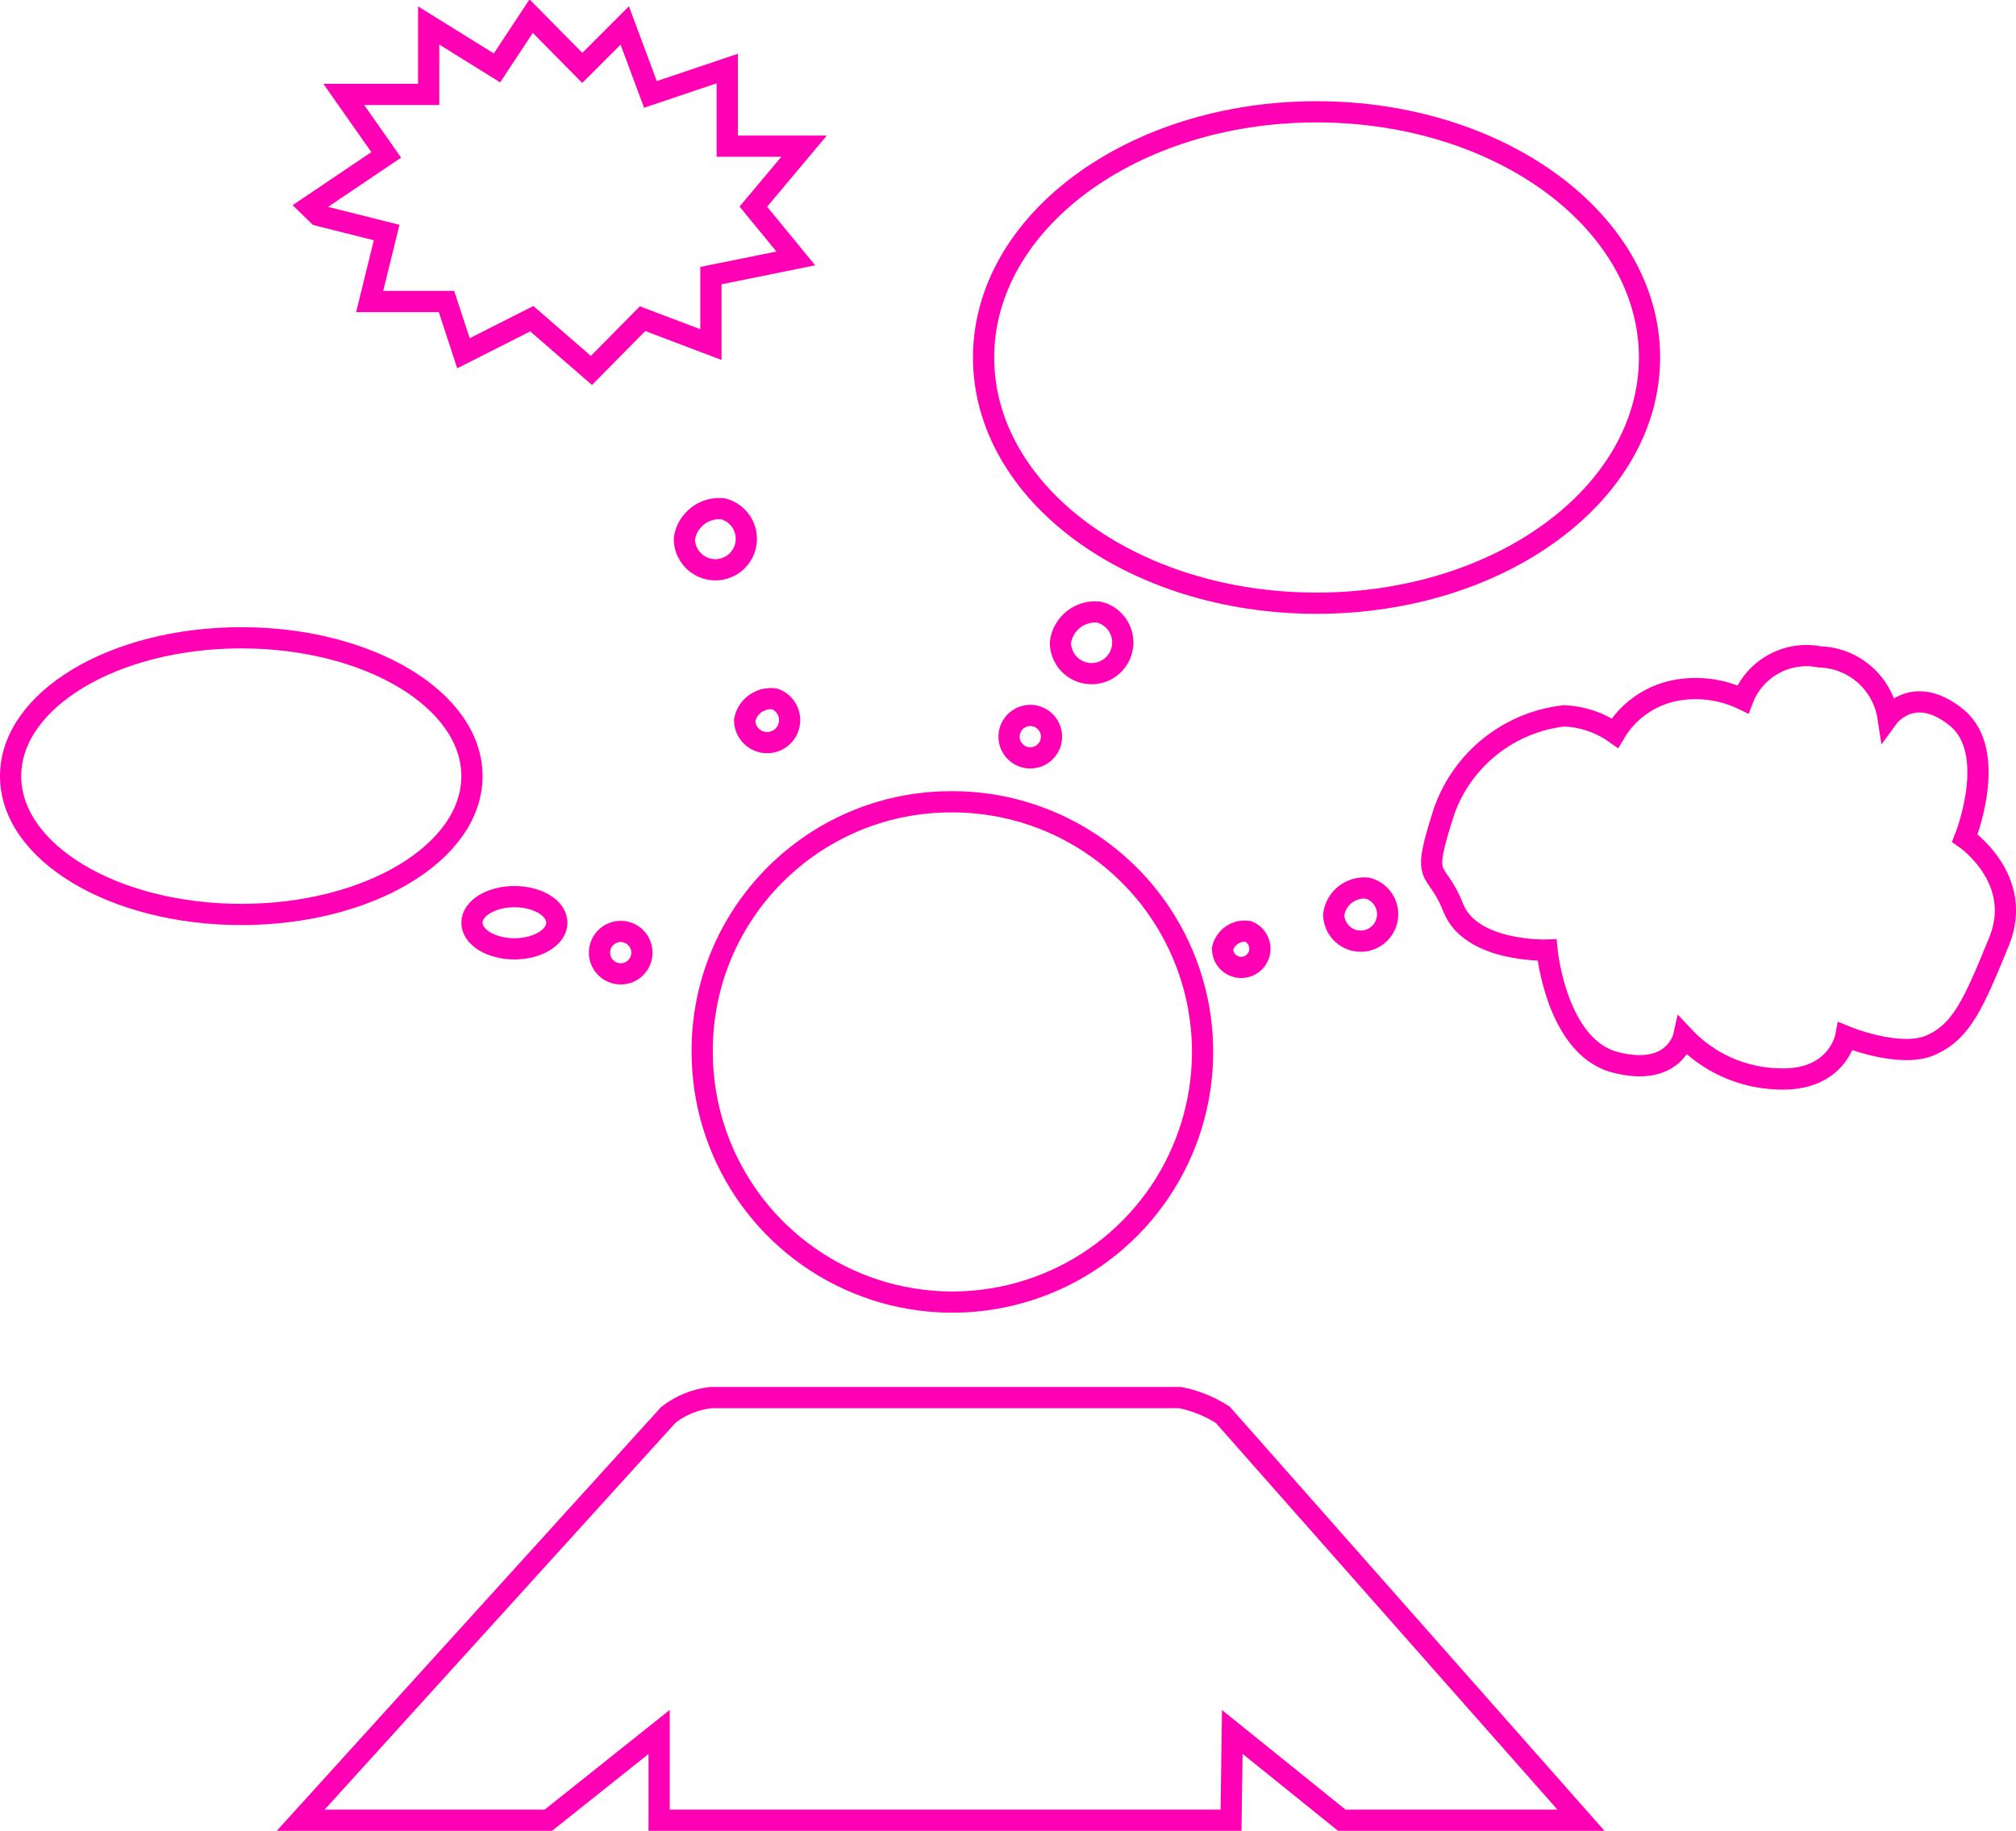
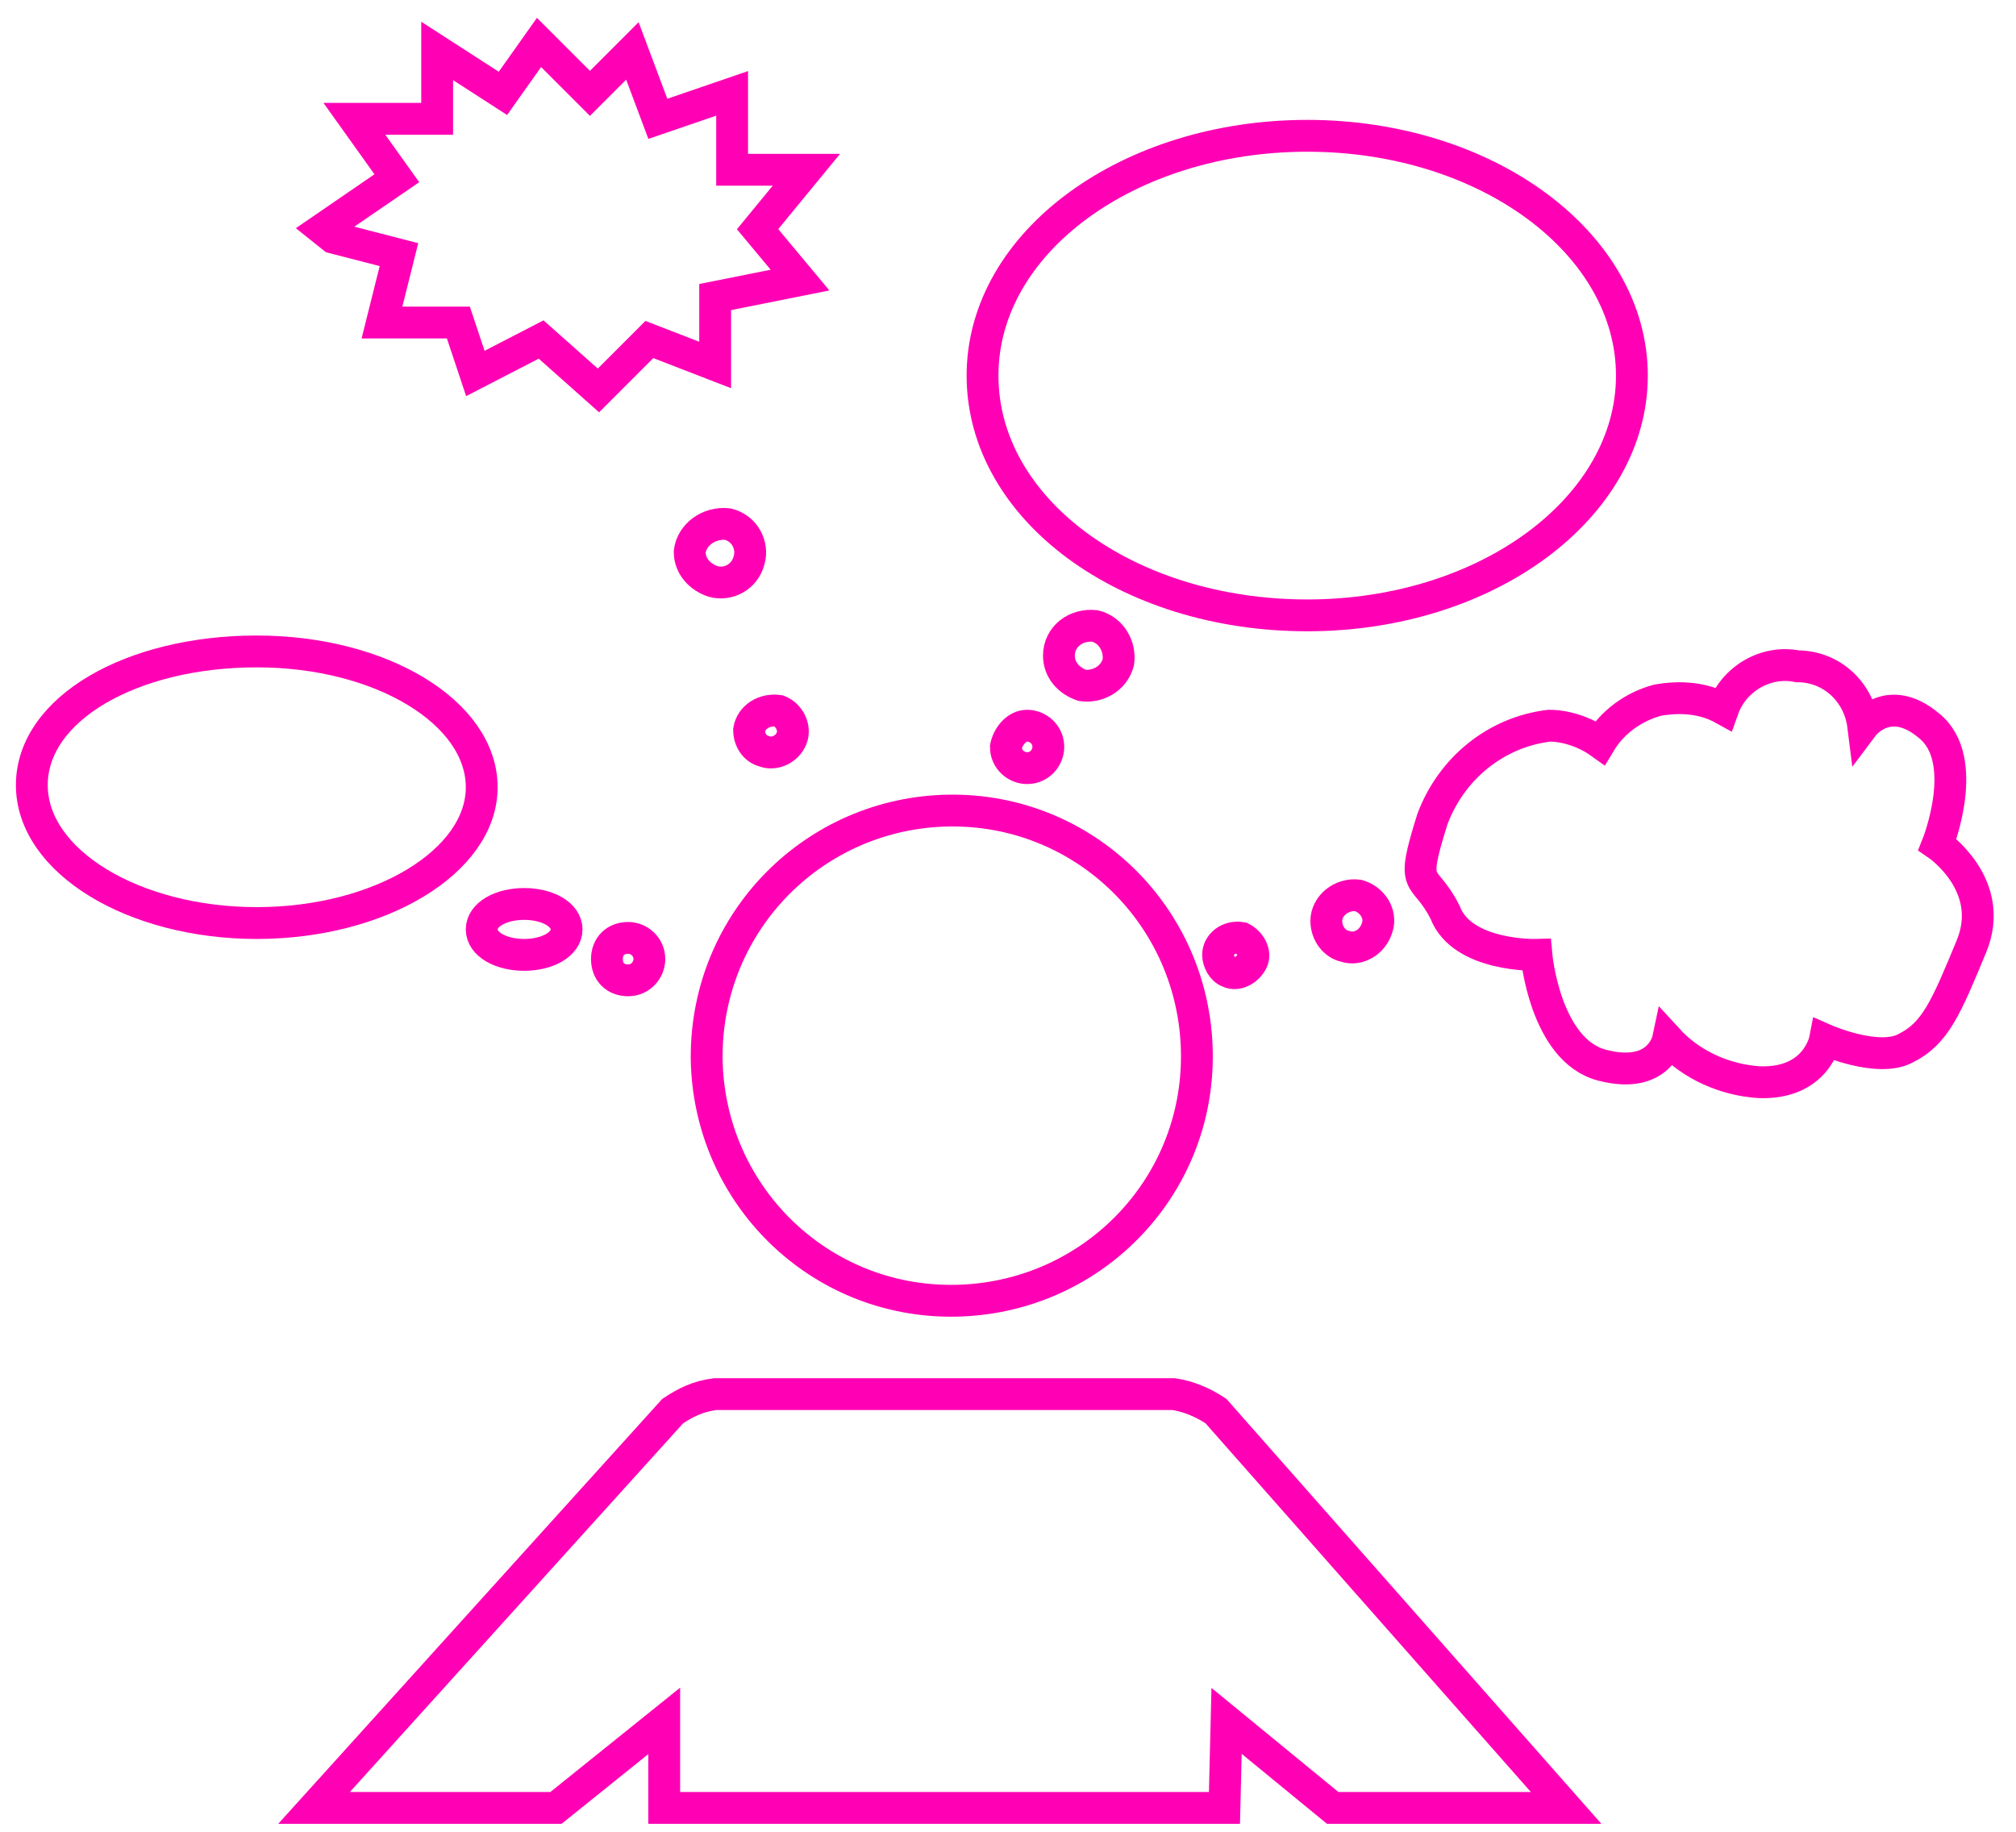
- <svg xmlns="http://www.w3.org/2000/svg" id="Ebene_1" data-name="Ebene 1" viewBox="0 0 95 86.29">
-   <defs>
-     <style>.cls-1{fill:none;stroke:#ff00b4;stroke-miterlimit:10;fill-rule:evenodd;}</style>
-   </defs>
-   <path class="cls-1" d="M437.94,295.07a1.27,1.27,0,1,1-1.59,1.23A1.45,1.45,0,0,1,437.94,295.07Z" transform="translate(-373.5 -253.21)" />
-   <path class="cls-1" d="M432.32,297.11a0.88,0.88,0,1,1-1.21.81A1.07,1.07,0,0,1,432.32,297.11Z" transform="translate(-373.5 -253.21)" />
-   <path class="cls-1" d="M422.05,286.93a1,1,0,1,1-1,1A1,1,0,0,1,422.05,286.93Z" transform="translate(-373.5 -253.21)" />
-   <path class="cls-1" d="M425.28,282.06a1.47,1.47,0,1,1-1.81,1.43A1.65,1.65,0,0,1,425.28,282.06Z" transform="translate(-373.5 -253.21)" />
-   <path class="cls-1" d="M410,286.15a1.06,1.06,0,1,1-1.41,1A1.26,1.26,0,0,1,410,286.15Z" transform="translate(-373.5 -253.21)" />
-   <path class="cls-1" d="M407.57,277.19a1.46,1.46,0,1,1-1.82,1.41A1.66,1.66,0,0,1,407.57,277.19Z" transform="translate(-373.5 -253.21)" />
-   <path class="cls-1" d="M402.75,297.11a1,1,0,1,1-1,1A1,1,0,0,1,402.75,297.11Z" transform="translate(-373.5 -253.21)" />
-   <path class="cls-1" d="M397.74,295.47c1.11,0,2,.55,2,1.23s-0.9,1.23-2,1.23-2-.55-2-1.23S396.64,295.47,397.74,295.47Z" transform="translate(-373.5 -253.21)" />
-   <path class="cls-1" d="M441.56,291.42a6.81,6.81,0,0,1,5.63-4.47,4.47,4.47,0,0,1,2.41.81,4.26,4.26,0,0,1,2.81-2,5.15,5.15,0,0,1,3.22.41,3.21,3.21,0,0,1,3.62-2,3.36,3.36,0,0,1,3.22,2.85s1.19-1.64,3.22,0,0.4,5.69.4,5.69,2.82,1.92,1.61,4.88-1.77,4.24-3.22,4.88-4-.41-4-0.41-0.39,2.14-3.22,2a6.35,6.35,0,0,1-4.42-2s-0.43,1.94-3.22,1.22-3.22-5.29-3.22-5.29-3.59.12-4.42-2S440.4,295,441.56,291.42Z" transform="translate(-373.5 -253.21)" />
-   <path class="cls-1" d="M388.08,262.95l3.62-2.44-2-2.85h4v-3.25l3.22,2,1.61-2.44,2.41,2.44,2-2,1.21,3.25,3.62-1.22v3.66h3.62L409,262.95l2,2.44-4,.81v3.25l-3.22-1.22-2.41,2.44-2.81-2.44-3.22,1.63-0.8-2.44h-3.62l0.8-3.25-3.22-.81Z" transform="translate(-373.5 -253.21)" />
-   <path class="cls-1" d="M435.54,258.48c8.67,0,15.69,5.19,15.69,11.58s-7,11.58-15.69,11.58-15.69-5.19-15.69-11.58S426.87,258.48,435.54,258.48Z" transform="translate(-373.5 -253.21)" />
-   <path class="cls-1" d="M384.87,283.27c6,0,10.87,2.92,10.87,6.52s-4.87,6.52-10.87,6.52S374,293.39,374,289.79,378.87,283.27,384.87,283.27Z" transform="translate(-373.5 -253.21)" />
-   <path class="cls-1" d="M387.67,339L405,319.89a4,4,0,0,1,2-.81h22.12a5.9,5.9,0,0,1,2,.81L448,339H436.73l-5.16-4.16L431.51,339H404.56v-4.16L399.34,339H387.67Z" transform="translate(-373.5 -253.21)" />
-   <path class="cls-1" d="M418.25,291a11.79,11.79,0,1,1-11.66,11.79A11.73,11.73,0,0,1,418.25,291Z" transform="translate(-373.5 -253.21)" />
+ <svg xmlns="http://www.w3.org/2000/svg" version="1.1" id="Ebene_1" x="0px" y="0px" viewBox="0 0 95 86.3" style="enable-background:new 0 0 95 86.3;" xml:space="preserve">
+   <style type="text/css">
+ 	.st0{fill:none;stroke:#FF00B4;stroke-width:1.5;stroke-miterlimit:10;}
+ </style>
+   <path class="st0" d="M64,42.2c0.7,0.2,1.1,0.9,0.9,1.5c-0.2,0.7-0.9,1.1-1.5,0.9c-0.5-0.1-0.9-0.6-0.9-1.2  C62.5,42.7,63.2,42.1,64,42.2z" />
+   <path class="st0" d="M58.5,44.2c0.4,0.2,0.7,0.7,0.5,1.1c-0.2,0.4-0.7,0.7-1.1,0.5c-0.3-0.1-0.5-0.5-0.5-0.8  C57.4,44.5,57.9,44.1,58.5,44.2z" />
+   <path class="st0" d="M48.4,34.2c0.5,0,1,0.4,1,1c0,0.5-0.4,1-1,1c-0.5,0-1-0.4-1-1C47.5,34.7,47.9,34.2,48.4,34.2z" />
+   <path class="st0" d="M51.6,29.5c0.8,0.2,1.2,1,1.1,1.7c-0.2,0.8-1,1.2-1.7,1.1c-0.6-0.2-1.1-0.7-1.1-1.4  C49.9,30,50.7,29.4,51.6,29.5z" />
+   <path class="st0" d="M36.7,33.5c0.5,0.2,0.8,0.8,0.6,1.3c-0.2,0.5-0.8,0.8-1.3,0.6c-0.4-0.1-0.7-0.5-0.7-1  C35.4,33.8,36,33.4,36.7,33.5z" />
+   <path class="st0" d="M34.3,24.7c0.8,0.2,1.2,1,1,1.7c-0.2,0.8-1,1.2-1.7,1c-0.6-0.2-1.1-0.7-1.1-1.4C32.6,25.2,33.4,24.6,34.3,24.7z  " />
+   <path class="st0" d="M29.6,44.2c0.5,0,1,0.4,1,1c0,0.5-0.4,1-1,1s-1-0.4-1-1C28.6,44.6,29,44.2,29.6,44.2z" />
+   <path class="st0" d="M24.7,42.6c1.1,0,2,0.5,2,1.2s-0.9,1.2-2,1.2c-1.1,0-2-0.5-2-1.2S23.6,42.6,24.7,42.6z" />
+   <path class="st0" d="M67.5,38.6c0.9-2.4,3-4.1,5.5-4.4c0.8,0,1.7,0.3,2.4,0.8c0.6-1,1.6-1.7,2.7-2c1.1-0.2,2.2-0.1,3.1,0.4  c0.5-1.4,2-2.3,3.5-2c1.6,0,2.9,1.2,3.1,2.8c0,0,1.2-1.6,3.1,0c2,1.6,0.4,5.6,0.4,5.6s2.8,1.9,1.6,4.8c-1.2,2.9-1.7,4.1-3.1,4.8  C88.5,50.1,86,49,86,49s-0.4,2.1-3.1,2c-1.6-0.1-3.2-0.8-4.3-2c0,0-0.4,1.9-3.1,1.2c-2.7-0.7-3.1-5.2-3.1-5.2s-3.5,0.1-4.3-2  C67.1,41,66.4,42.1,67.5,38.6z" />
+   <path class="st0" d="M15.2,10.8l3.5-2.4l-2-2.8h3.9V2.4l3.1,2L25.4,2l2.4,2.4l2-2l1.2,3.2l3.5-1.2V8H38l-2.3,2.8l2,2.4L33.7,14v3.2  L30.6,16l-2.4,2.4L25.5,16l-3.1,1.6l-0.8-2.4H18l0.8-3.2l-3.1-0.8L15.2,10.8z" />
+   <path class="st0" d="M61.6,6.4c8.5,0,15.3,5.1,15.3,11.3s-6.8,11.3-15.3,11.3S46.3,24,46.3,17.7S53.2,6.4,61.6,6.4z" />
+   <path class="st0" d="M12.1,30.7c5.9,0,10.6,2.9,10.6,6.4s-4.8,6.4-10.6,6.4S1.5,40.6,1.5,37S6.2,30.7,12.1,30.7z" />
+   <path class="st0" d="M14.8,85.2l16.9-18.7c0.6-0.4,1.2-0.7,2-0.8h21.6c0.7,0.1,1.4,0.4,2,0.8l16.5,18.7h-11l-5-4.1l-0.1,4.1H31.3  v-4.1l-5.1,4.1H14.8z" />
+   <path class="st0" d="M44.7,38.2c6.4-0.1,11.6,5,11.7,11.4c0.1,6.4-5,11.6-11.4,11.7c-6.4,0.1-11.6-5-11.7-11.4c0,0,0-0.1,0-0.1  C33.3,43.4,38.4,38.3,44.7,38.2z" />
</svg>
